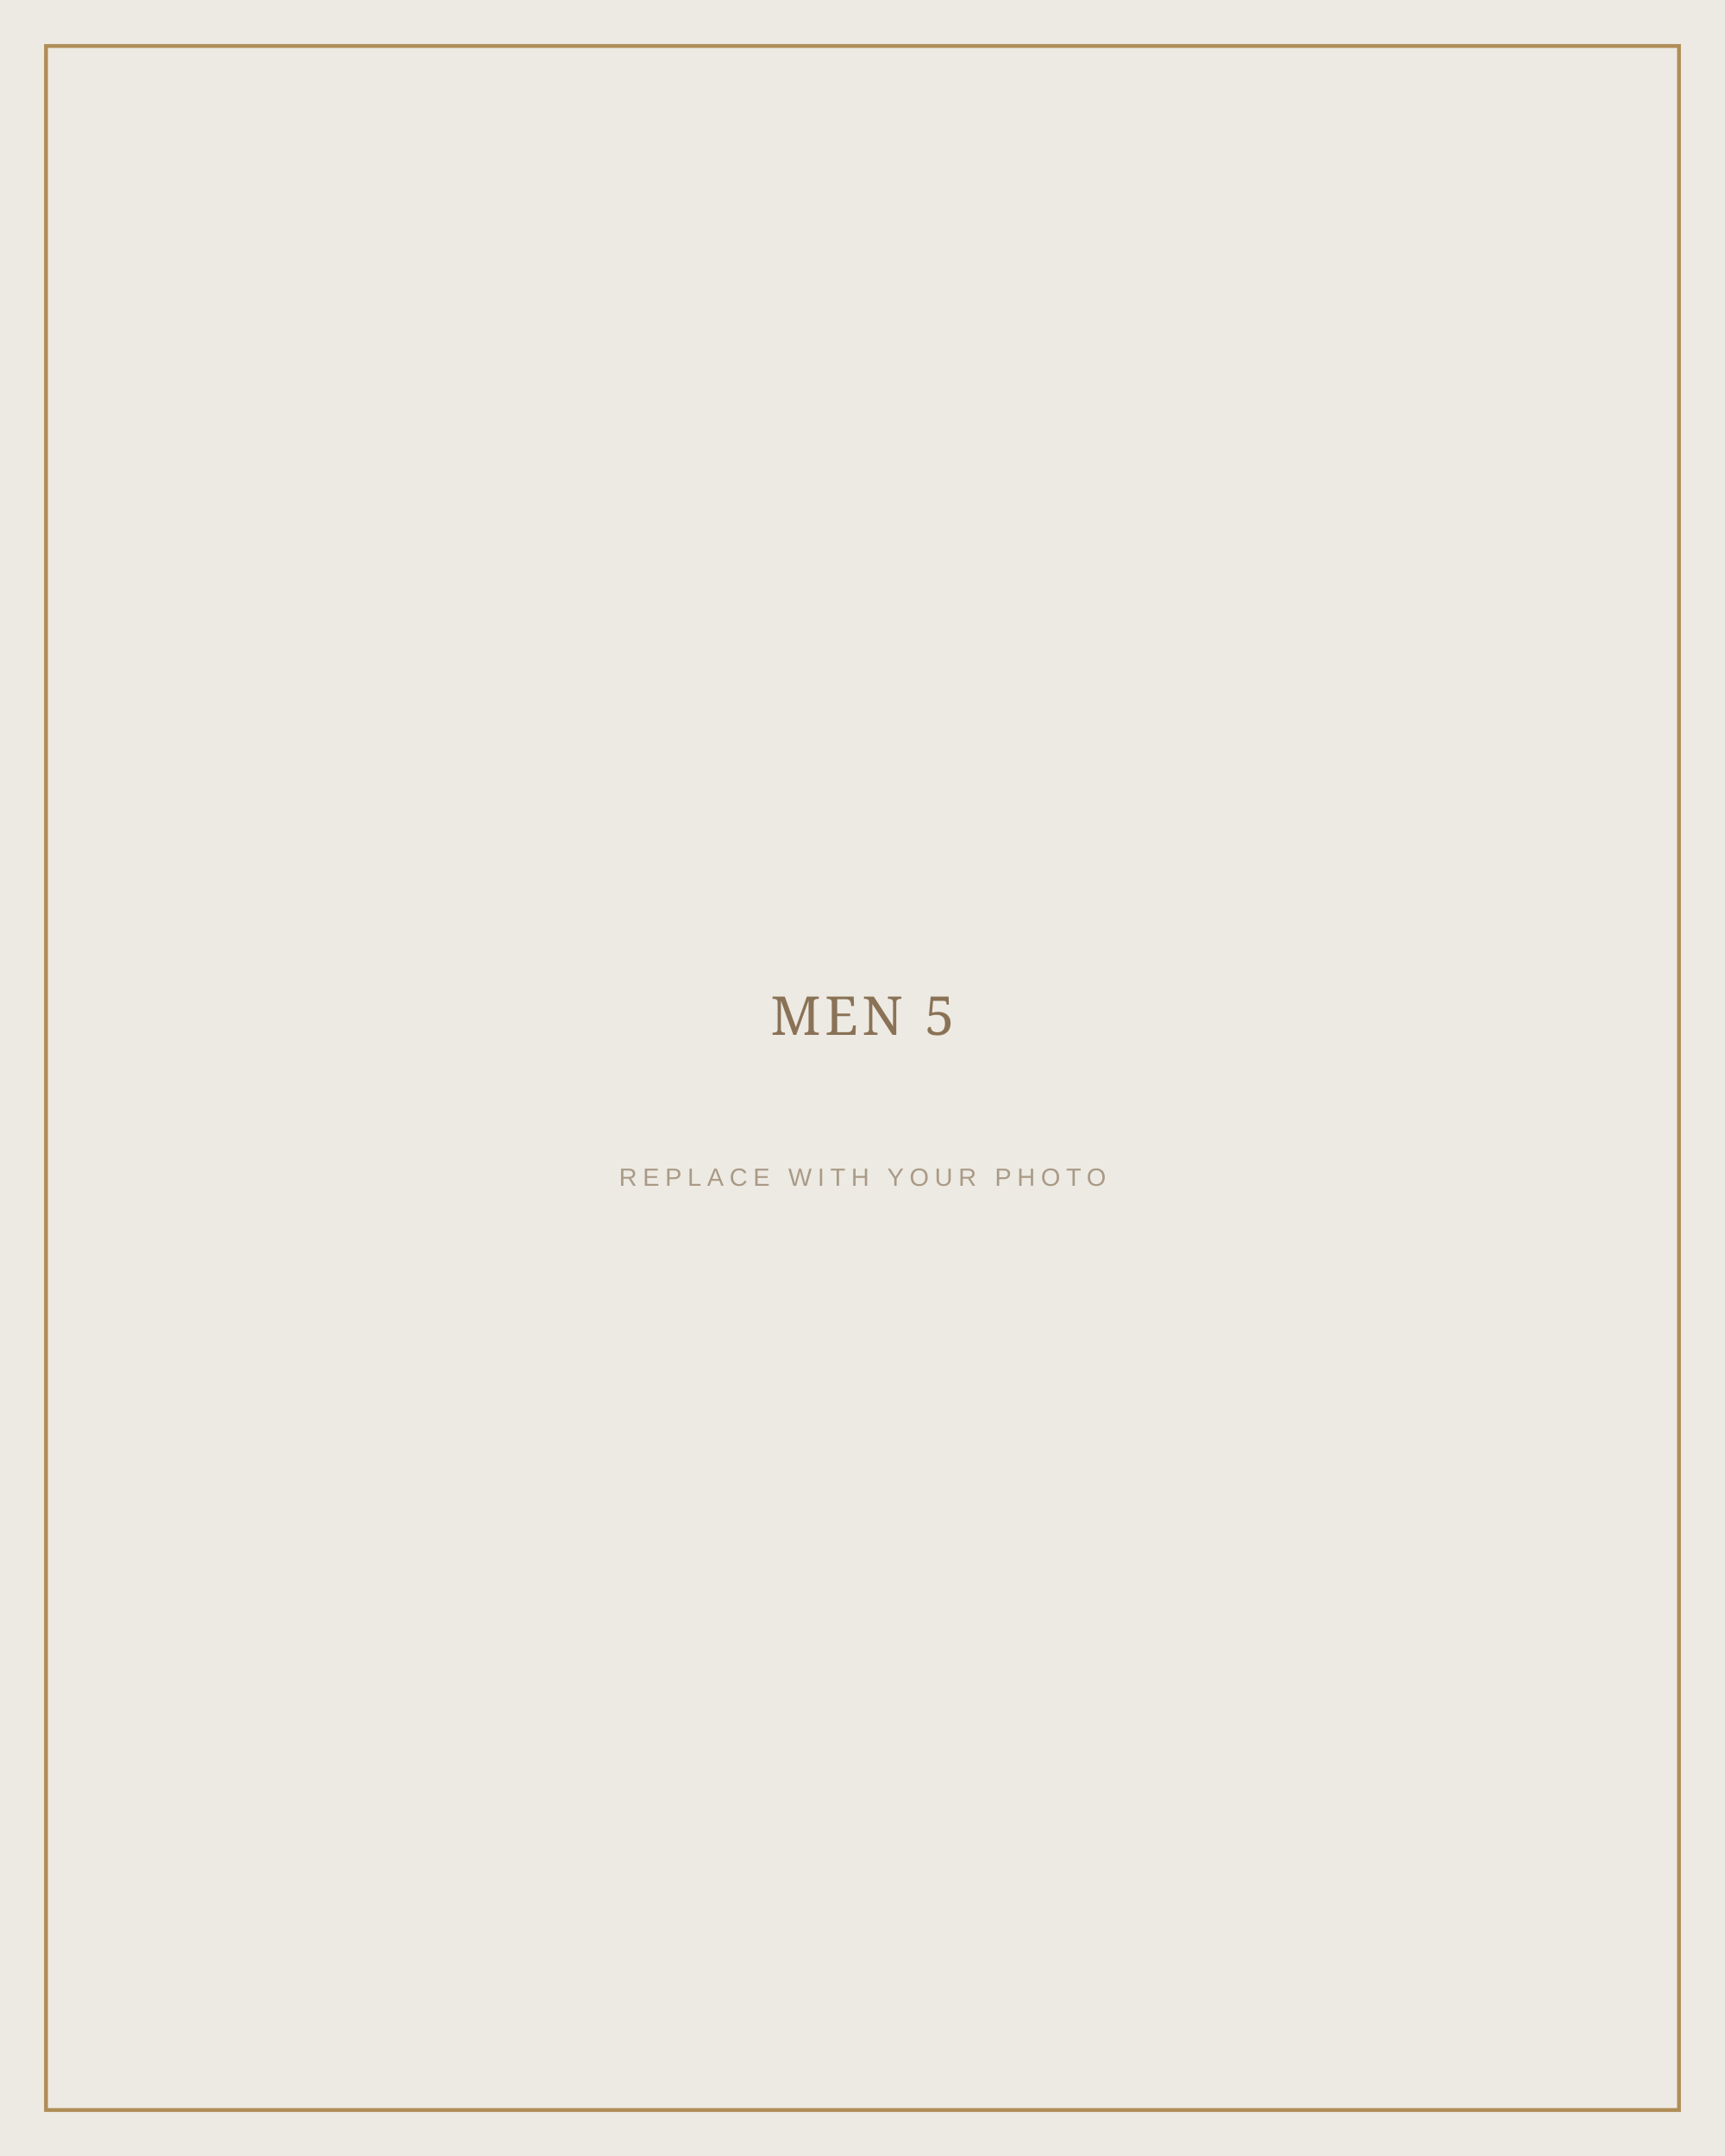
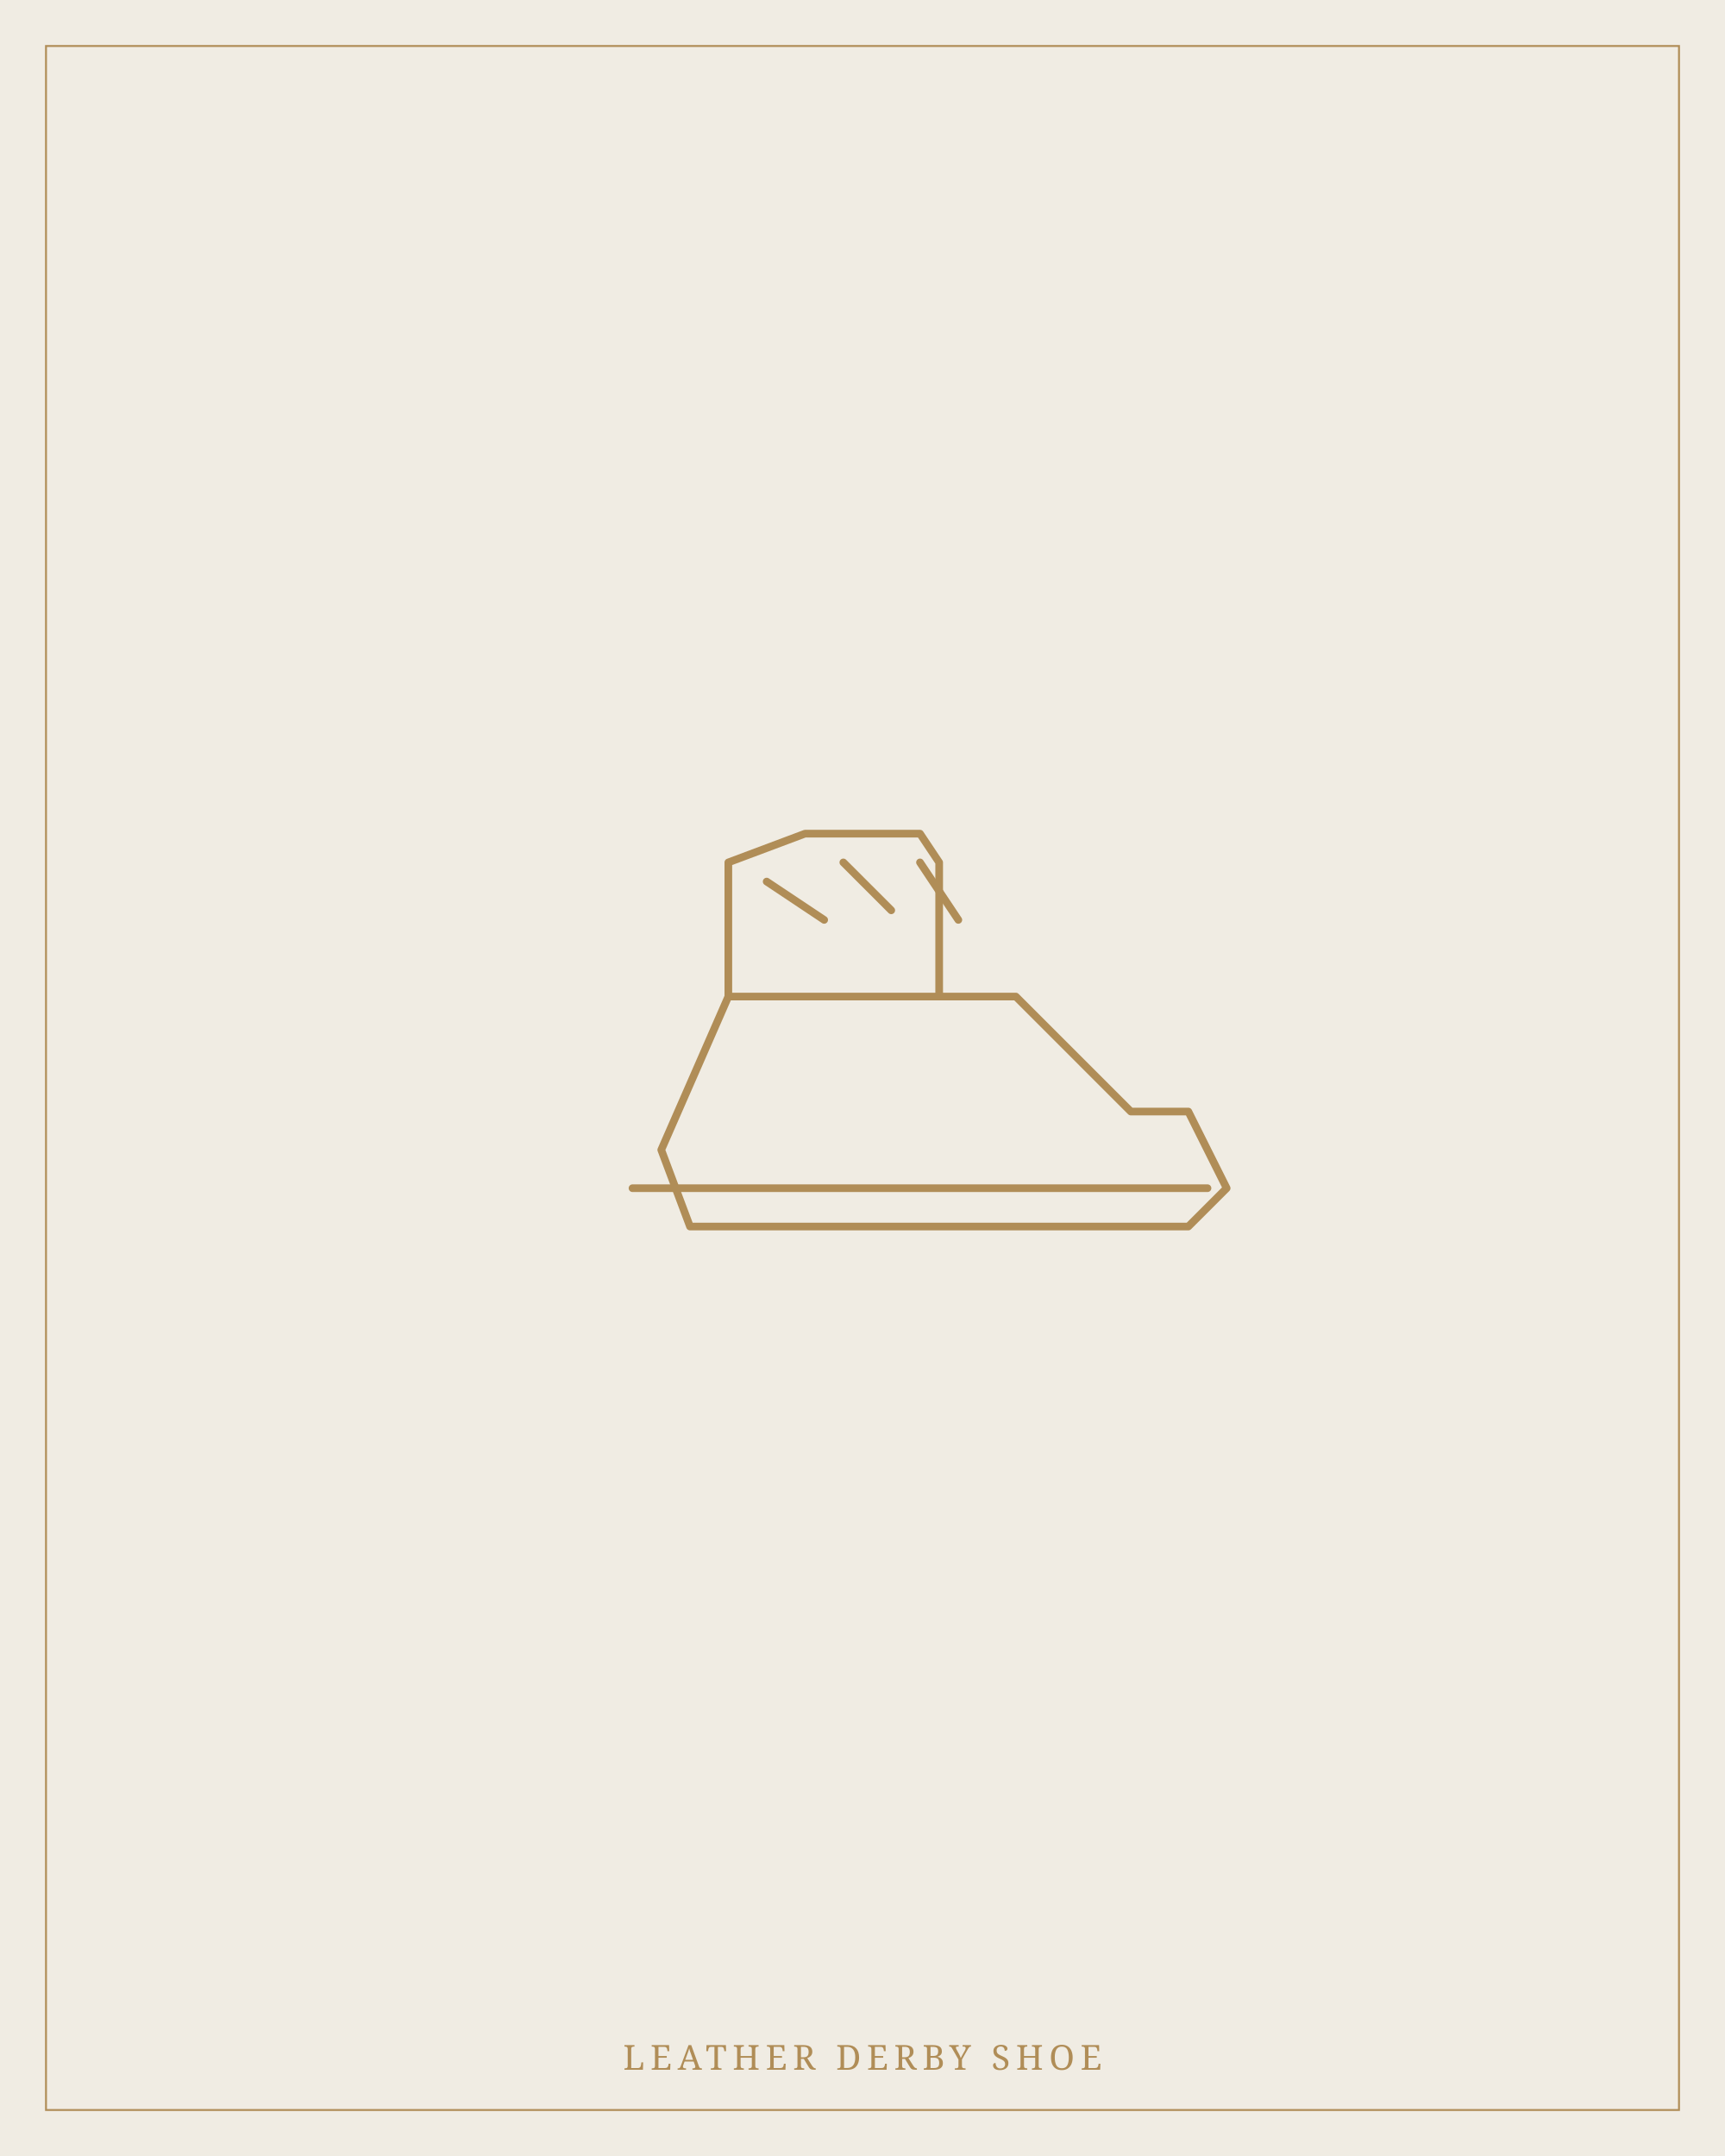
<svg xmlns="http://www.w3.org/2000/svg" viewBox="0 0 900 1125">
-   <rect width="900" height="1125" fill="#EDEAE3" />
-   <rect x="24" y="24" width="852" height="1077" fill="none" stroke="#B08D57" stroke-width="2" />
-   <text x="50%" y="48%" text-anchor="middle" font-family="Georgia, serif" font-size="28" fill="#8a7256" letter-spacing="2">MEN 5</text>
-   <text x="50%" y="55%" text-anchor="middle" font-family="Arial" font-size="13" fill="#a99a86" letter-spacing="3">REPLACE WITH YOUR PHOTO</text>
+   <rect width="900" height="1125" fill="#F0ECE3" />
+   <rect x="24" y="24" width="852" height="1077" fill="none" stroke="#B08D57" stroke-width="1" />
+   <g fill="none" stroke="#B08D57" stroke-width="4" stroke-linecap="round" stroke-linejoin="round">
+     <path d="M380 520 h150 l60 60 h30 l20 40 -20 20 h-260 l-15 -40 z" />
+     <path d="M380 520 v-70 l40 -15 h60 l10 15 v70" />
+     <path d="M400 460 l30 20 M440 450 l25 25 M480 450 l20 30" />
+     <path d="M330 620 h300" />
+   </g>
+   <text x="50%" y="1080" text-anchor="middle" font-family="Georgia, serif" font-size="18" fill="#B08D57" letter-spacing="3">LEATHER DERBY SHOE</text>
</svg>
